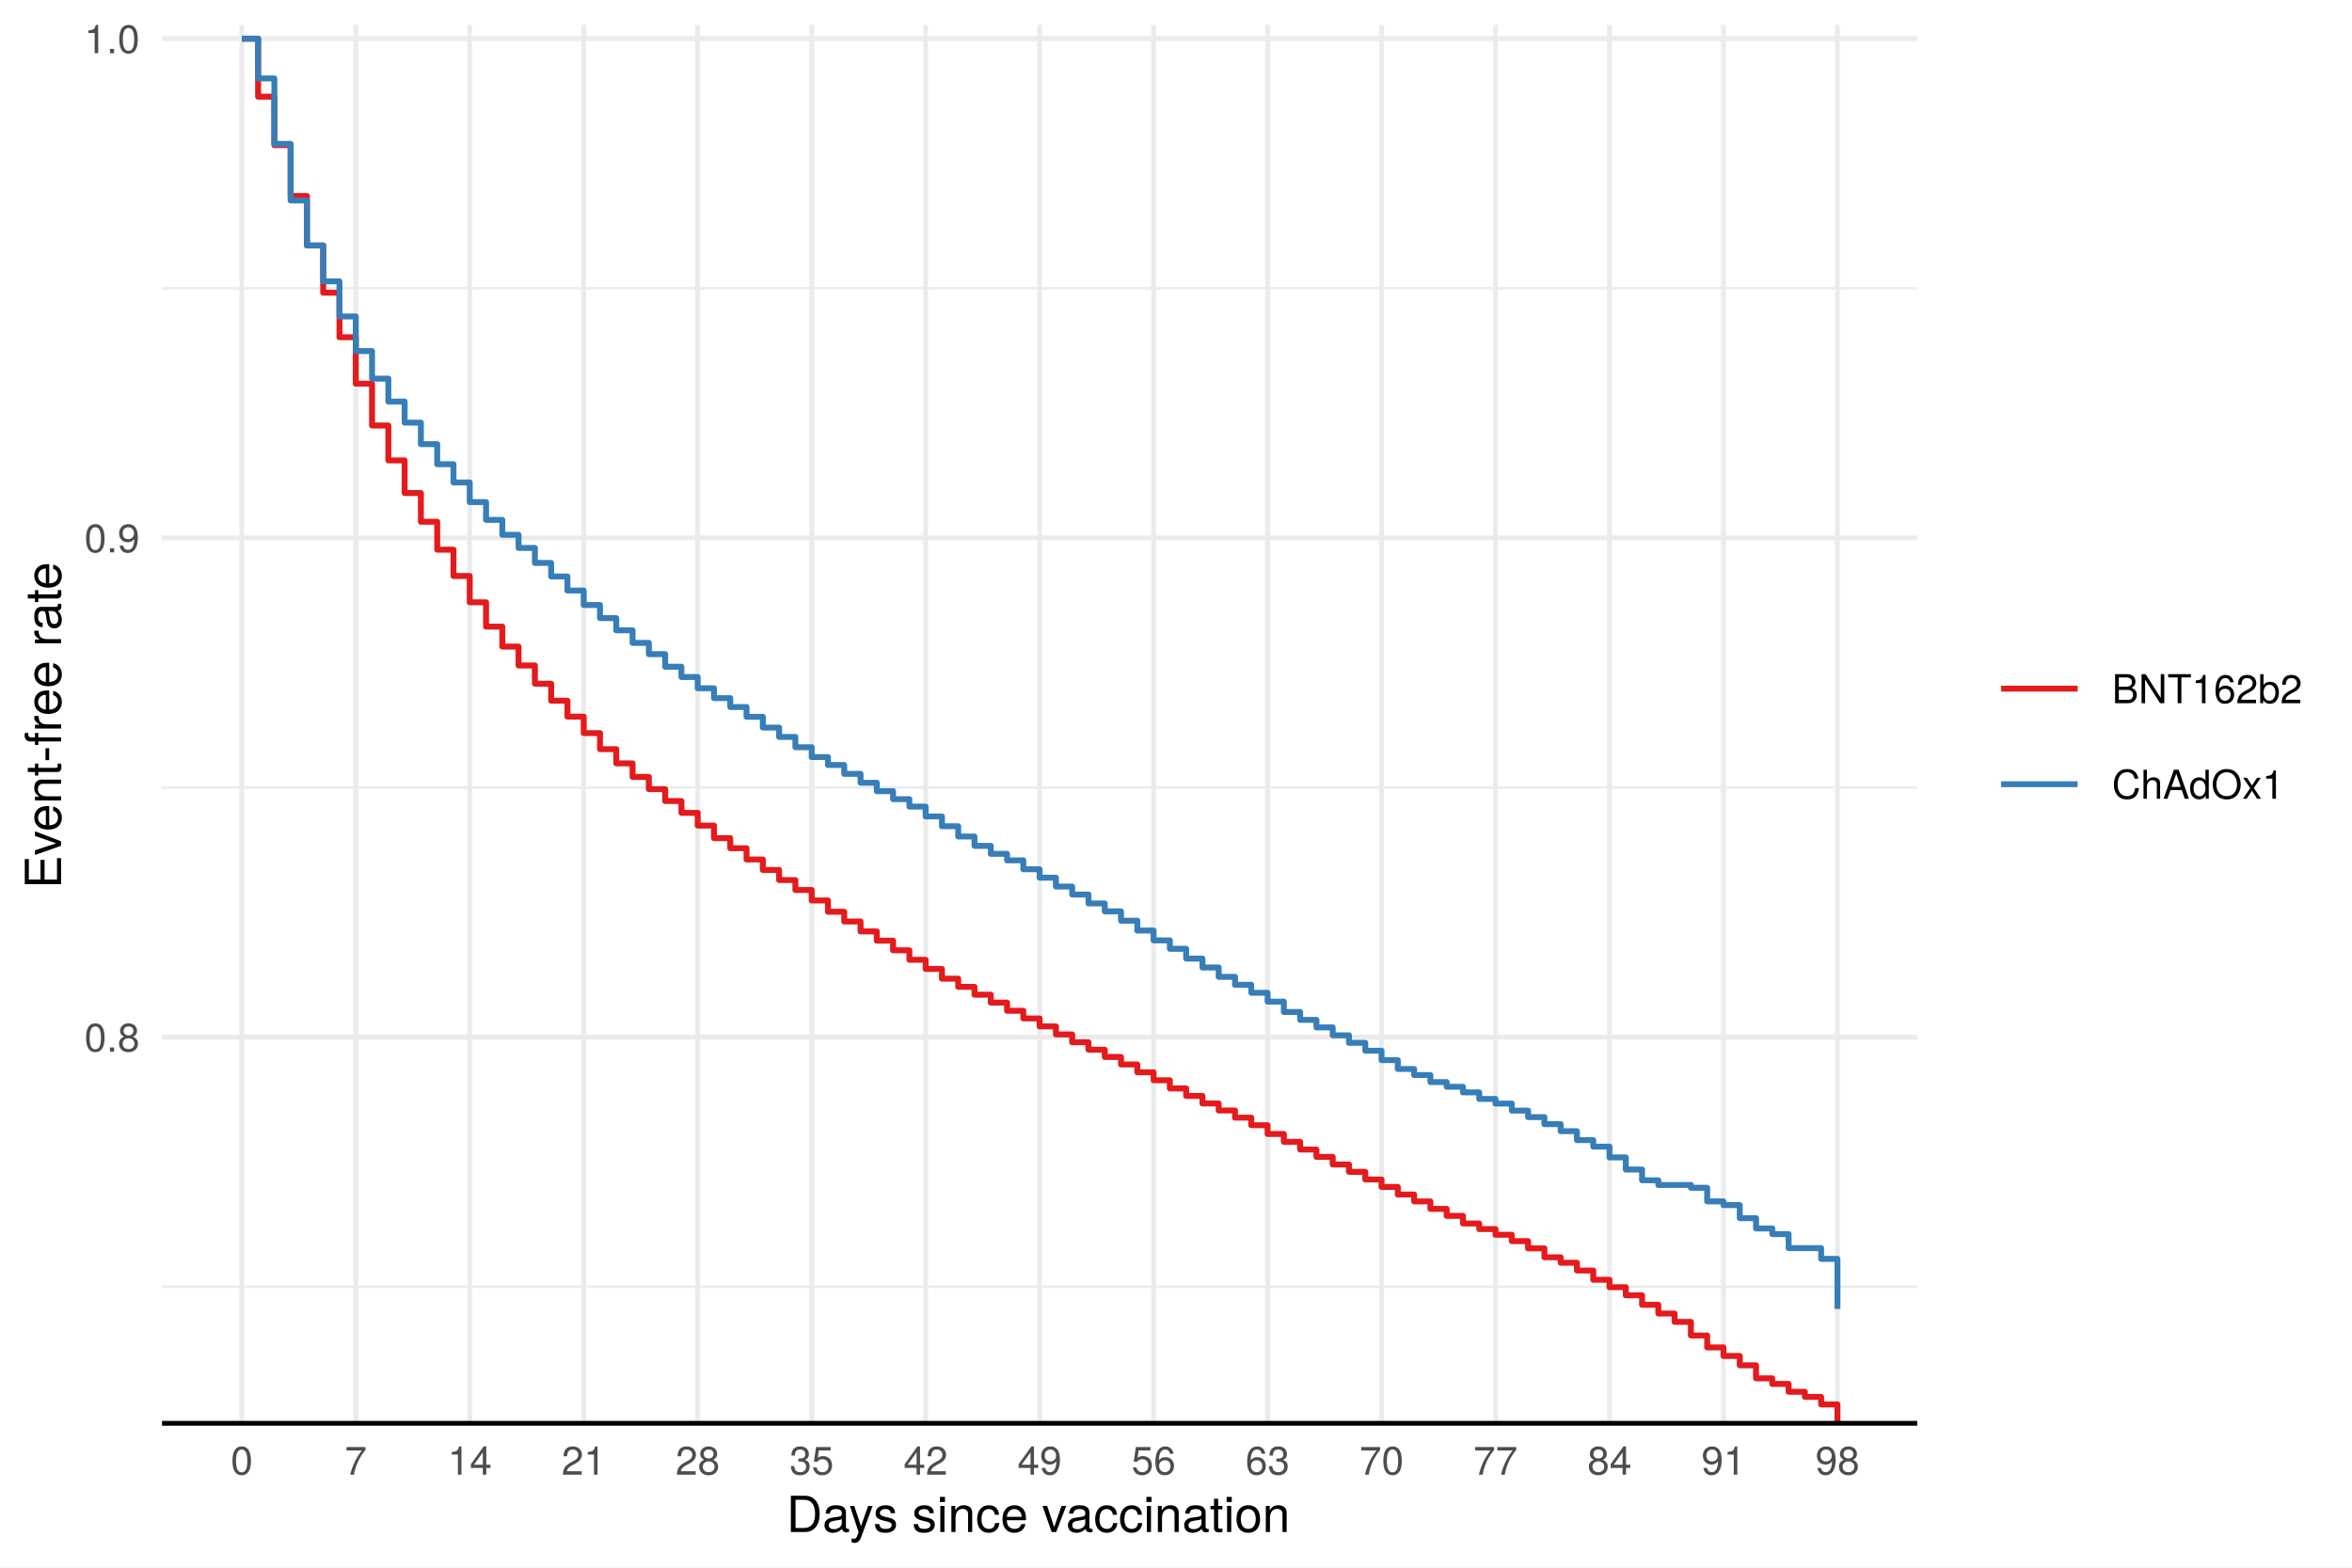
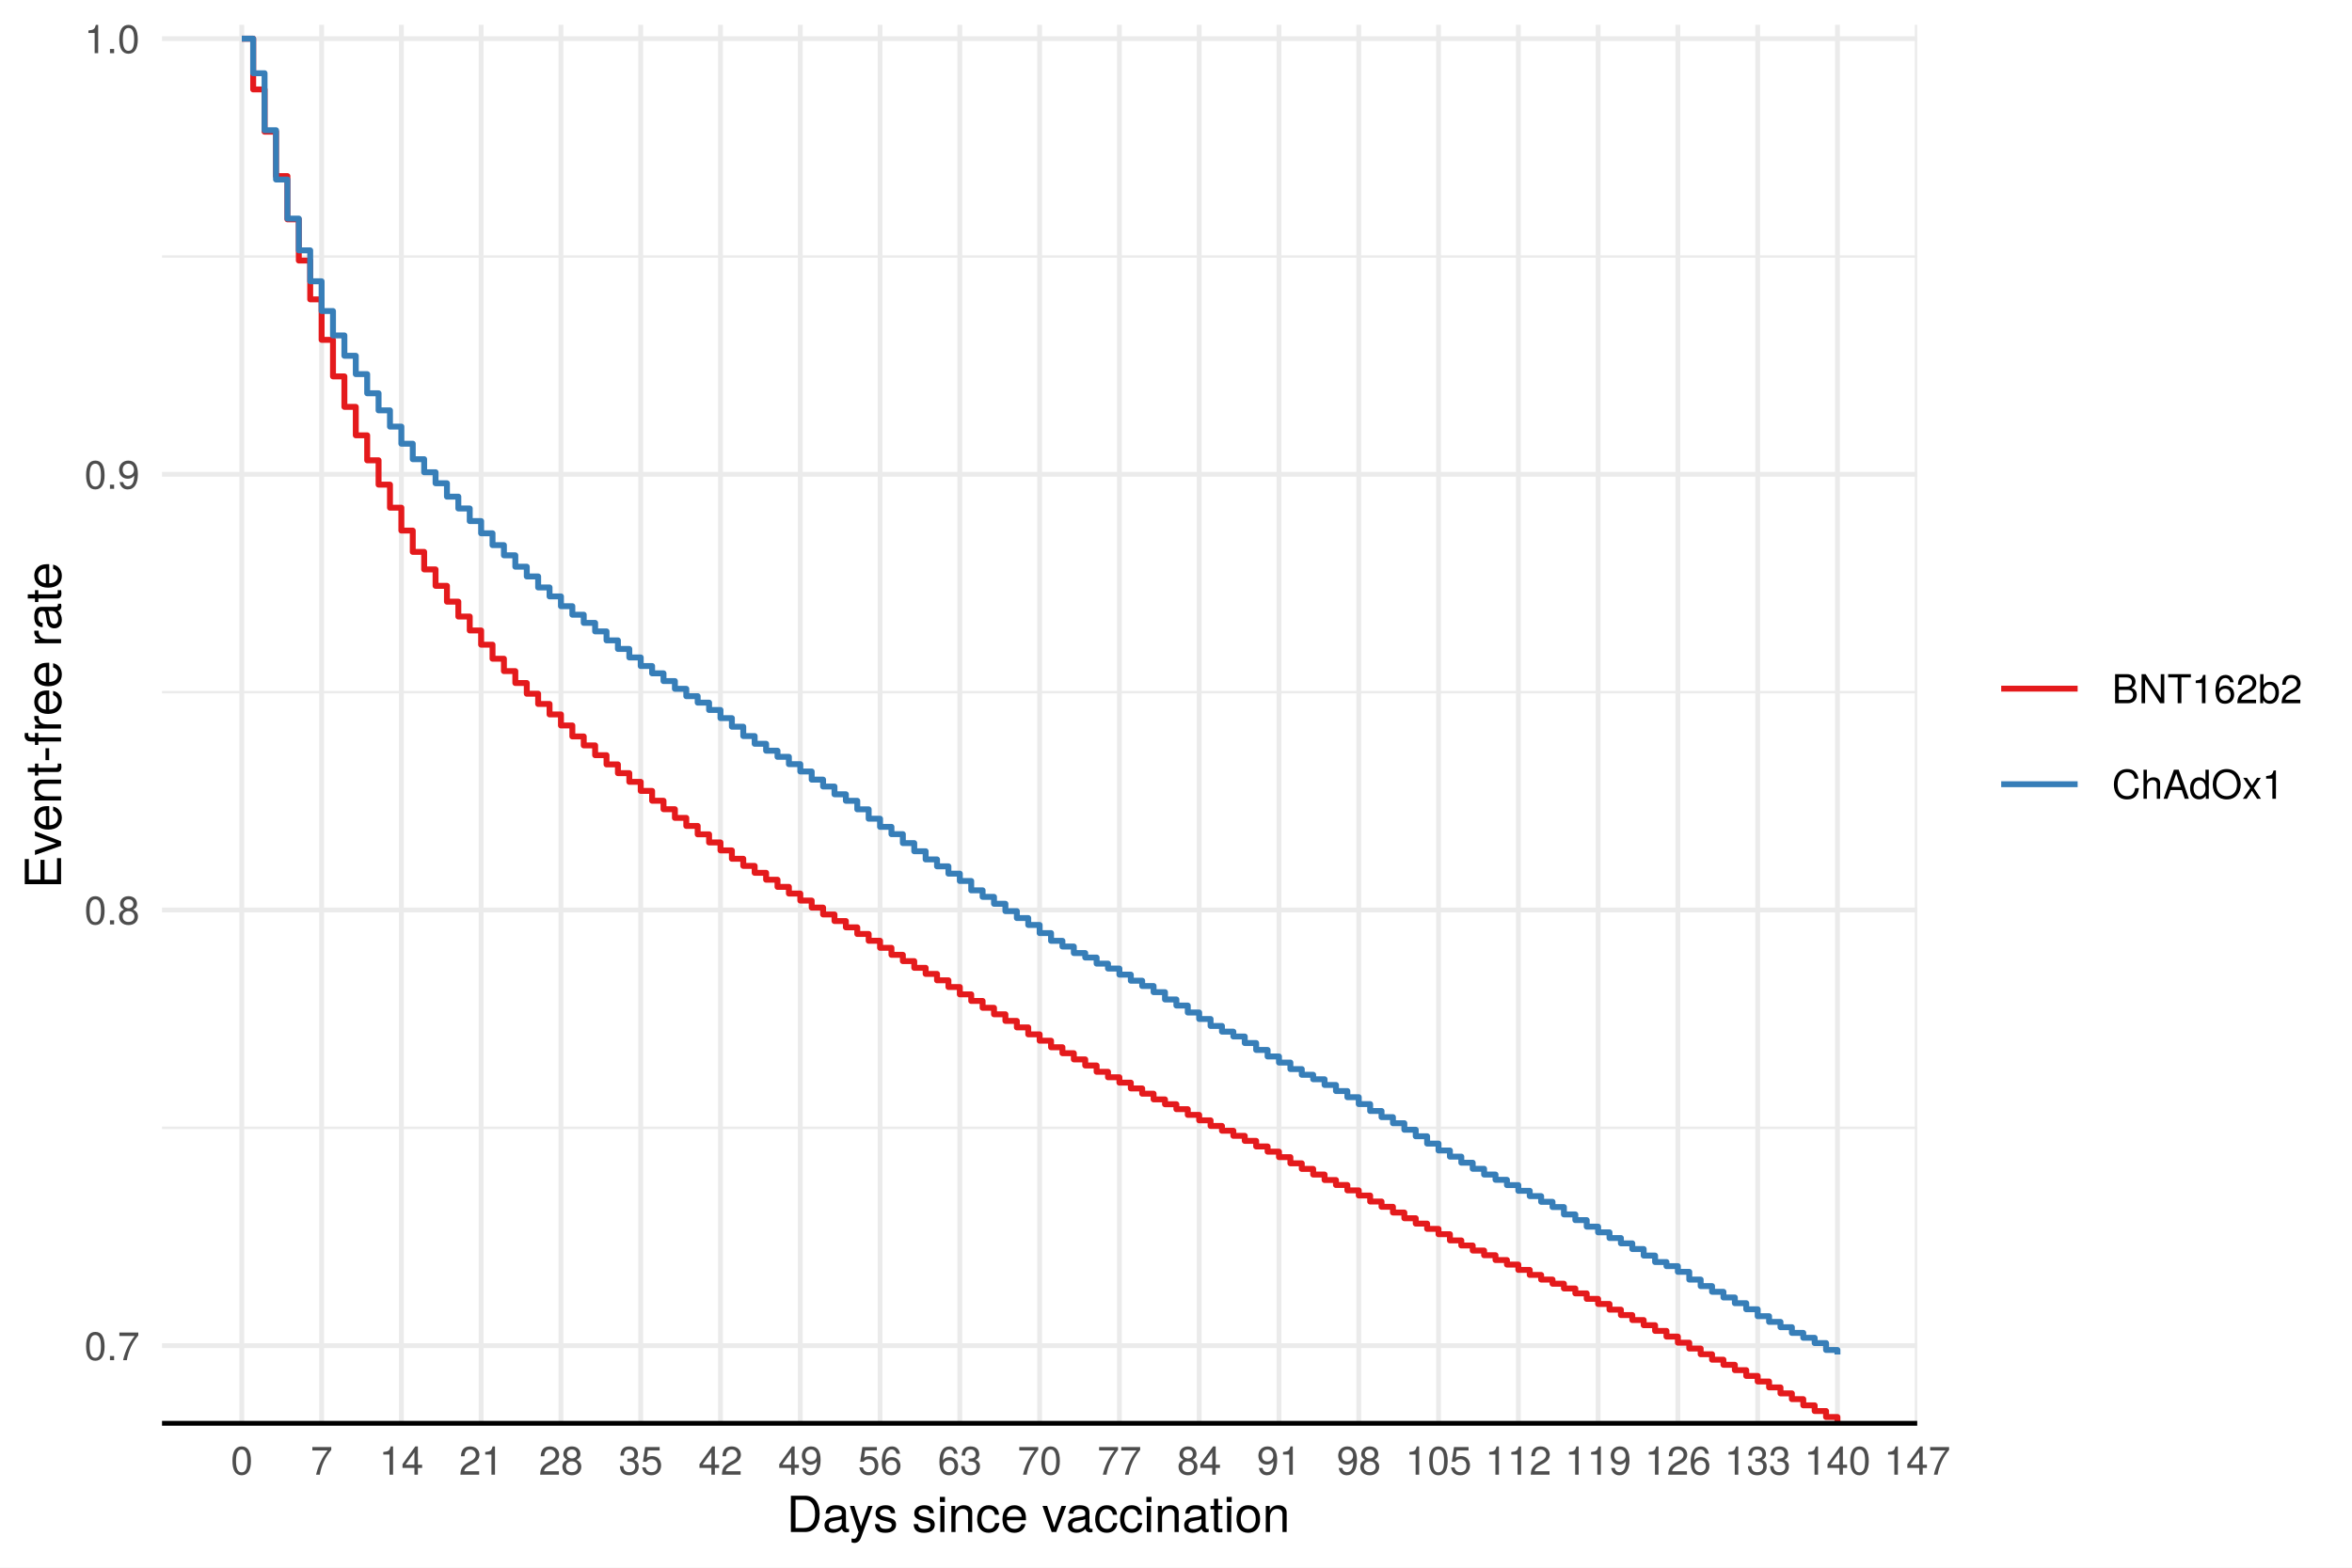
<svg xmlns="http://www.w3.org/2000/svg" viewBox="0 0 425.20 283.46">
  <defs>
    <style type="text/css">
    line, polyline, polygon, path, rect, circle {
      fill: none;
      stroke: #000000;
      stroke-linecap: round;
      stroke-linejoin: round;
      stroke-miterlimit: 10.00;
    }
  </style>
  </defs>
  <rect width="100%" height="100%" style="stroke: none; fill: #FFFFFF;" />
  <defs>
    <clipPath id="cpMjkuMjl8MzQ2LjYwfDI1Ny4zNnw0LjQ4">
      <rect x="29.29" y="4.48" width="317.31" height="252.88" />
    </clipPath>
  </defs>
-   <polyline points="29.29,232.66 346.60,232.66 " style="stroke-width: 0.44; stroke: #EBEBEB; stroke-linecap: butt;" clip-path="url(#cpMjkuMjl8MzQ2LjYwfDI1Ny4zNnw0LjQ4)" />
-   <polyline points="29.29,142.39 346.60,142.39 " style="stroke-width: 0.44; stroke: #EBEBEB; stroke-linecap: butt;" clip-path="url(#cpMjkuMjl8MzQ2LjYwfDI1Ny4zNnw0LjQ4)" />
-   <polyline points="29.29,52.12 346.60,52.12 " style="stroke-width: 0.44; stroke: #EBEBEB; stroke-linecap: butt;" clip-path="url(#cpMjkuMjl8MzQ2LjYwfDI1Ny4zNnw0LjQ4)" />
-   <polyline points="29.29,187.53 346.60,187.53 " style="stroke-width: 0.87; stroke: #EBEBEB; stroke-linecap: butt;" clip-path="url(#cpMjkuMjl8MzQ2LjYwfDI1Ny4zNnw0LjQ4)" />
-   <polyline points="29.29,97.26 346.60,97.26 " style="stroke-width: 0.87; stroke: #EBEBEB; stroke-linecap: butt;" clip-path="url(#cpMjkuMjl8MzQ2LjYwfDI1Ny4zNnw0LjQ4)" />
+   <polyline points="29.29,203.93 346.60,203.93 " style="stroke-width: 0.44; stroke: #EBEBEB; stroke-linecap: butt;" clip-path="url(#cpMjkuMjl8MzQ2LjYwfDI1Ny4zNnw0LjQ4)" />
+   <polyline points="29.29,125.15 346.60,125.15 " style="stroke-width: 0.44; stroke: #EBEBEB; stroke-linecap: butt;" clip-path="url(#cpMjkuMjl8MzQ2LjYwfDI1Ny4zNnw0LjQ4)" />
+   <polyline points="29.29,46.38 346.60,46.38 " style="stroke-width: 0.44; stroke: #EBEBEB; stroke-linecap: butt;" clip-path="url(#cpMjkuMjl8MzQ2LjYwfDI1Ny4zNnw0LjQ4)" />
+   <polyline points="29.29,243.32 346.60,243.32 " style="stroke-width: 0.87; stroke: #EBEBEB; stroke-linecap: butt;" clip-path="url(#cpMjkuMjl8MzQ2LjYwfDI1Ny4zNnw0LjQ4)" />
+   <polyline points="29.29,164.54 346.60,164.54 " style="stroke-width: 0.87; stroke: #EBEBEB; stroke-linecap: butt;" clip-path="url(#cpMjkuMjl8MzQ2LjYwfDI1Ny4zNnw0LjQ4)" />
+   <polyline points="29.29,85.76 346.60,85.76 " style="stroke-width: 0.87; stroke: #EBEBEB; stroke-linecap: butt;" clip-path="url(#cpMjkuMjl8MzQ2LjYwfDI1Ny4zNnw0LjQ4)" />
  <polyline points="29.29,6.99 346.60,6.99 " style="stroke-width: 0.87; stroke: #EBEBEB; stroke-linecap: butt;" clip-path="url(#cpMjkuMjl8MzQ2LjYwfDI1Ny4zNnw0LjQ4)" />
  <polyline points="43.71,257.36 43.71,4.48 " style="stroke-width: 0.87; stroke: #EBEBEB; stroke-linecap: butt;" clip-path="url(#cpMjkuMjl8MzQ2LjYwfDI1Ny4zNnw0LjQ4)" />
-   <polyline points="64.32,257.36 64.32,4.48 " style="stroke-width: 0.87; stroke: #EBEBEB; stroke-linecap: butt;" clip-path="url(#cpMjkuMjl8MzQ2LjYwfDI1Ny4zNnw0LjQ4)" />
-   <polyline points="84.92,257.36 84.92,4.48 " style="stroke-width: 0.87; stroke: #EBEBEB; stroke-linecap: butt;" clip-path="url(#cpMjkuMjl8MzQ2LjYwfDI1Ny4zNnw0LjQ4)" />
-   <polyline points="105.53,257.36 105.53,4.48 " style="stroke-width: 0.87; stroke: #EBEBEB; stroke-linecap: butt;" clip-path="url(#cpMjkuMjl8MzQ2LjYwfDI1Ny4zNnw0LjQ4)" />
-   <polyline points="126.13,257.36 126.13,4.48 " style="stroke-width: 0.87; stroke: #EBEBEB; stroke-linecap: butt;" clip-path="url(#cpMjkuMjl8MzQ2LjYwfDI1Ny4zNnw0LjQ4)" />
-   <polyline points="146.74,257.36 146.74,4.48 " style="stroke-width: 0.87; stroke: #EBEBEB; stroke-linecap: butt;" clip-path="url(#cpMjkuMjl8MzQ2LjYwfDI1Ny4zNnw0LjQ4)" />
-   <polyline points="167.34,257.36 167.34,4.48 " style="stroke-width: 0.87; stroke: #EBEBEB; stroke-linecap: butt;" clip-path="url(#cpMjkuMjl8MzQ2LjYwfDI1Ny4zNnw0LjQ4)" />
+   <polyline points="58.14,257.36 58.14,4.48 " style="stroke-width: 0.87; stroke: #EBEBEB; stroke-linecap: butt;" clip-path="url(#cpMjkuMjl8MzQ2LjYwfDI1Ny4zNnw0LjQ4)" />
+   <polyline points="72.56,257.36 72.56,4.48 " style="stroke-width: 0.87; stroke: #EBEBEB; stroke-linecap: butt;" clip-path="url(#cpMjkuMjl8MzQ2LjYwfDI1Ny4zNnw0LjQ4)" />
+   <polyline points="86.98,257.36 86.98,4.48 " style="stroke-width: 0.87; stroke: #EBEBEB; stroke-linecap: butt;" clip-path="url(#cpMjkuMjl8MzQ2LjYwfDI1Ny4zNnw0LjQ4)" />
+   <polyline points="101.41,257.36 101.41,4.48 " style="stroke-width: 0.87; stroke: #EBEBEB; stroke-linecap: butt;" clip-path="url(#cpMjkuMjl8MzQ2LjYwfDI1Ny4zNnw0LjQ4)" />
+   <polyline points="115.83,257.36 115.83,4.48 " style="stroke-width: 0.87; stroke: #EBEBEB; stroke-linecap: butt;" clip-path="url(#cpMjkuMjl8MzQ2LjYwfDI1Ny4zNnw0LjQ4)" />
+   <polyline points="130.25,257.36 130.25,4.48 " style="stroke-width: 0.87; stroke: #EBEBEB; stroke-linecap: butt;" clip-path="url(#cpMjkuMjl8MzQ2LjYwfDI1Ny4zNnw0LjQ4)" />
+   <polyline points="144.68,257.36 144.68,4.48 " style="stroke-width: 0.87; stroke: #EBEBEB; stroke-linecap: butt;" clip-path="url(#cpMjkuMjl8MzQ2LjYwfDI1Ny4zNnw0LjQ4)" />
+   <polyline points="159.10,257.36 159.10,4.48 " style="stroke-width: 0.87; stroke: #EBEBEB; stroke-linecap: butt;" clip-path="url(#cpMjkuMjl8MzQ2LjYwfDI1Ny4zNnw0LjQ4)" />
+   <polyline points="173.52,257.36 173.52,4.48 " style="stroke-width: 0.87; stroke: #EBEBEB; stroke-linecap: butt;" clip-path="url(#cpMjkuMjl8MzQ2LjYwfDI1Ny4zNnw0LjQ4)" />
  <polyline points="187.95,257.36 187.95,4.48 " style="stroke-width: 0.87; stroke: #EBEBEB; stroke-linecap: butt;" clip-path="url(#cpMjkuMjl8MzQ2LjYwfDI1Ny4zNnw0LjQ4)" />
-   <polyline points="208.55,257.36 208.55,4.48 " style="stroke-width: 0.87; stroke: #EBEBEB; stroke-linecap: butt;" clip-path="url(#cpMjkuMjl8MzQ2LjYwfDI1Ny4zNnw0LjQ4)" />
-   <polyline points="229.16,257.36 229.16,4.48 " style="stroke-width: 0.87; stroke: #EBEBEB; stroke-linecap: butt;" clip-path="url(#cpMjkuMjl8MzQ2LjYwfDI1Ny4zNnw0LjQ4)" />
-   <polyline points="249.76,257.36 249.76,4.48 " style="stroke-width: 0.87; stroke: #EBEBEB; stroke-linecap: butt;" clip-path="url(#cpMjkuMjl8MzQ2LjYwfDI1Ny4zNnw0LjQ4)" />
-   <polyline points="270.36,257.36 270.36,4.48 " style="stroke-width: 0.87; stroke: #EBEBEB; stroke-linecap: butt;" clip-path="url(#cpMjkuMjl8MzQ2LjYwfDI1Ny4zNnw0LjQ4)" />
-   <polyline points="290.97,257.36 290.97,4.48 " style="stroke-width: 0.87; stroke: #EBEBEB; stroke-linecap: butt;" clip-path="url(#cpMjkuMjl8MzQ2LjYwfDI1Ny4zNnw0LjQ4)" />
-   <polyline points="311.57,257.36 311.57,4.48 " style="stroke-width: 0.87; stroke: #EBEBEB; stroke-linecap: butt;" clip-path="url(#cpMjkuMjl8MzQ2LjYwfDI1Ny4zNnw0LjQ4)" />
+   <polyline points="202.37,257.36 202.37,4.48 " style="stroke-width: 0.87; stroke: #EBEBEB; stroke-linecap: butt;" clip-path="url(#cpMjkuMjl8MzQ2LjYwfDI1Ny4zNnw0LjQ4)" />
+   <polyline points="216.79,257.36 216.79,4.48 " style="stroke-width: 0.87; stroke: #EBEBEB; stroke-linecap: butt;" clip-path="url(#cpMjkuMjl8MzQ2LjYwfDI1Ny4zNnw0LjQ4)" />
+   <polyline points="231.22,257.36 231.22,4.48 " style="stroke-width: 0.87; stroke: #EBEBEB; stroke-linecap: butt;" clip-path="url(#cpMjkuMjl8MzQ2LjYwfDI1Ny4zNnw0LjQ4)" />
+   <polyline points="245.64,257.36 245.64,4.48 " style="stroke-width: 0.87; stroke: #EBEBEB; stroke-linecap: butt;" clip-path="url(#cpMjkuMjl8MzQ2LjYwfDI1Ny4zNnw0LjQ4)" />
+   <polyline points="260.06,257.36 260.06,4.48 " style="stroke-width: 0.87; stroke: #EBEBEB; stroke-linecap: butt;" clip-path="url(#cpMjkuMjl8MzQ2LjYwfDI1Ny4zNnw0LjQ4)" />
+   <polyline points="274.49,257.36 274.49,4.48 " style="stroke-width: 0.87; stroke: #EBEBEB; stroke-linecap: butt;" clip-path="url(#cpMjkuMjl8MzQ2LjYwfDI1Ny4zNnw0LjQ4)" />
+   <polyline points="288.91,257.36 288.91,4.48 " style="stroke-width: 0.87; stroke: #EBEBEB; stroke-linecap: butt;" clip-path="url(#cpMjkuMjl8MzQ2LjYwfDI1Ny4zNnw0LjQ4)" />
+   <polyline points="303.33,257.36 303.33,4.48 " style="stroke-width: 0.87; stroke: #EBEBEB; stroke-linecap: butt;" clip-path="url(#cpMjkuMjl8MzQ2LjYwfDI1Ny4zNnw0LjQ4)" />
+   <polyline points="317.76,257.36 317.76,4.48 " style="stroke-width: 0.87; stroke: #EBEBEB; stroke-linecap: butt;" clip-path="url(#cpMjkuMjl8MzQ2LjYwfDI1Ny4zNnw0LjQ4)" />
  <polyline points="332.18,257.36 332.18,4.48 " style="stroke-width: 0.87; stroke: #EBEBEB; stroke-linecap: butt;" clip-path="url(#cpMjkuMjl8MzQ2LjYwfDI1Ny4zNnw0LjQ4)" />
-   <polyline points="43.71,6.99 46.66,6.99 46.66,17.48 49.60,17.48 49.60,26.24 52.54,26.24 52.54,35.44 55.49,35.44 55.49,44.39 58.43,44.39 58.43,52.93 61.37,52.93 61.37,60.98 64.32,60.98 64.32,69.37 67.26,69.37 67.26,76.94 70.21,76.94 70.21,83.25 73.15,83.25 73.15,89.15 76.09,89.15 76.09,94.34 79.04,94.34 79.04,99.39 81.98,99.39 81.98,104.15 84.92,104.15 84.92,108.91 87.87,108.91 87.87,113.31 90.81,113.31 90.81,116.92 93.75,116.92 93.75,120.33 96.70,120.33 96.70,123.63 99.64,123.63 99.64,126.70 102.58,126.70 102.58,129.58 105.53,129.58 105.53,132.56 108.47,132.56 108.47,135.46 111.41,135.46 111.41,138.03 114.36,138.03 114.36,140.48 117.30,140.48 117.30,142.69 120.25,142.69 120.25,144.84 123.19,144.84 123.19,146.98 126.13,146.98 126.13,149.28 129.08,149.28 129.08,151.55 132.02,151.55 132.02,153.38 134.96,153.38 134.96,155.41 137.91,155.41 137.91,157.30 140.85,157.30 140.85,159.13 143.79,159.13 143.79,160.93 146.74,160.93 146.74,162.82 149.68,162.82 149.68,164.86 152.62,164.86 152.62,166.62 155.57,166.62 155.57,168.42 158.51,168.42 158.51,170.09 161.45,170.09 161.45,171.83 164.40,171.83 164.40,173.55 167.34,173.55 167.34,175.20 170.29,175.20 170.29,176.96 173.23,176.96 173.23,178.44 176.17,178.44 176.17,179.86 179.12,179.86 179.12,181.29 182.06,181.29 182.06,182.77 185.00,182.77 185.00,184.15 187.95,184.15 187.95,185.59 190.89,185.59 190.89,187.04 193.83,187.04 193.83,188.46 196.78,188.46 196.78,189.81 199.72,189.81 199.72,191.12 202.66,191.12 202.66,192.47 205.61,192.47 205.61,193.89 208.55,193.89 208.55,195.33 211.49,195.33 211.49,196.81 214.44,196.81 214.44,198.16 217.38,198.16 217.38,199.53 220.32,199.53 220.32,200.80 223.27,200.80 223.27,202.09 226.21,202.09 226.21,203.46 229.16,203.46 229.16,205.05 232.10,205.05 232.10,206.46 235.04,206.46 235.04,207.86 237.99,207.86 237.99,209.19 240.93,209.19 240.93,210.56 243.87,210.56 243.87,211.89 246.82,211.89 246.82,213.27 249.76,213.27 249.76,214.62 252.70,214.62 252.70,215.99 255.65,215.99 255.65,217.24 258.59,217.24 258.59,218.59 261.53,218.59 261.53,219.85 264.48,219.85 264.48,221.23 267.42,221.23 267.42,222.24 270.36,222.24 270.36,223.27 273.31,223.27 273.31,224.42 276.25,224.42 276.25,225.73 279.20,225.73 279.20,227.34 282.14,227.34 282.14,228.33 285.08,228.33 285.08,229.73 288.03,229.73 288.03,231.40 290.97,231.40 290.97,232.75 293.91,232.75 293.91,234.21 296.86,234.21 296.86,235.93 299.80,235.93 299.80,237.51 302.74,237.51 302.74,239.02 305.69,239.02 305.69,241.48 308.63,241.48 308.63,243.63 311.57,243.63 311.57,245.18 314.52,245.18 314.52,246.87 317.46,246.87 317.46,249.23 320.40,249.23 320.40,250.24 323.35,250.24 323.35,251.66 326.29,251.66 326.29,252.58 329.23,252.58 329.23,253.95 332.18,253.95 332.18,257.36 " style="stroke-width: 1.07; stroke: #E41A1C; stroke-linecap: butt;" clip-path="url(#cpMjkuMjl8MzQ2LjYwfDI1Ny4zNnw0LjQ4)" />
-   <polyline points="43.71,6.99 46.66,6.99 46.66,14.18 49.60,14.18 49.60,26.01 52.54,26.01 52.54,36.25 55.49,36.25 55.49,44.37 58.43,44.37 58.43,50.88 61.37,50.88 61.37,57.22 64.32,57.22 64.32,63.48 67.26,63.48 67.26,68.47 70.21,68.47 70.21,72.61 73.15,72.61 73.15,76.42 76.09,76.42 76.09,80.31 79.04,80.31 79.04,83.94 81.98,83.94 81.98,87.24 84.92,87.24 84.92,90.79 87.87,90.79 87.87,94.01 90.81,94.01 90.81,96.71 93.75,96.71 93.75,99.08 96.70,99.08 96.70,101.79 99.64,101.79 99.64,104.24 102.58,104.24 102.58,106.78 105.53,106.78 105.53,109.40 108.47,109.40 108.47,111.77 111.41,111.77 111.41,113.97 114.36,113.97 114.36,116.25 117.30,116.25 117.30,118.28 120.25,118.28 120.25,120.56 123.19,120.56 123.19,122.42 126.13,122.42 126.13,124.45 129.08,124.45 129.08,126.23 132.02,126.23 132.02,127.84 134.96,127.84 134.96,129.61 137.91,129.61 137.91,131.56 140.85,131.56 140.85,133.25 143.79,133.25 143.79,135.11 146.74,135.11 146.74,136.89 149.68,136.89 149.68,138.32 152.62,138.32 152.62,139.93 155.57,139.93 155.57,141.54 158.51,141.54 158.51,143.06 161.45,143.06 161.45,144.50 164.40,144.50 164.40,145.85 167.34,145.85 167.34,147.63 170.29,147.63 170.29,149.40 173.23,149.40 173.23,151.26 176.17,151.26 176.17,152.95 179.12,152.95 179.12,154.39 182.06,154.39 182.06,155.57 185.00,155.57 185.00,157.18 187.95,157.18 187.95,158.70 190.89,158.70 190.89,160.31 193.83,160.31 193.83,161.75 196.78,161.75 196.78,163.36 199.72,163.36 199.72,164.79 202.66,164.79 202.66,166.48 205.61,166.48 205.61,168.26 208.55,168.26 208.55,170.04 211.49,170.04 211.49,171.56 214.44,171.56 214.44,173.33 217.38,173.33 217.38,174.94 220.32,174.94 220.32,176.63 223.27,176.63 223.27,178.07 226.21,178.07 226.21,179.51 229.16,179.51 229.16,181.11 232.10,181.11 232.10,182.98 235.04,182.98 235.04,184.41 237.99,184.41 237.99,185.77 240.93,185.77 240.93,187.20 243.87,187.20 243.87,188.56 246.82,188.56 246.82,189.99 249.76,189.99 249.76,191.69 252.70,191.69 252.70,193.29 255.65,193.29 255.65,194.39 258.59,194.39 258.59,195.66 261.53,195.66 261.53,196.51 264.48,196.51 264.48,197.52 267.42,197.52 267.42,198.71 270.36,198.71 270.36,199.55 273.31,199.55 273.31,200.82 276.25,200.82 276.25,202.00 279.20,202.00 279.20,203.27 282.14,203.27 282.14,204.54 285.08,204.54 285.08,206.15 288.03,206.15 288.03,207.33 290.97,207.33 290.97,209.28 293.91,209.28 293.91,211.47 296.86,211.47 296.86,213.42 299.80,213.42 299.80,214.27 302.74,214.27 302.74,214.27 305.69,214.27 305.69,214.77 308.63,214.77 308.63,217.23 311.57,217.23 311.57,217.90 314.52,217.90 314.52,220.27 317.46,220.27 317.46,222.13 320.40,222.13 320.40,223.15 323.35,223.15 323.35,225.68 326.29,225.68 326.29,225.68 329.23,225.68 329.23,227.63 332.18,227.63 332.18,236.68 " style="stroke-width: 1.07; stroke: #377EB8; stroke-linecap: butt;" clip-path="url(#cpMjkuMjl8MzQ2LjYwfDI1Ny4zNnw0LjQ4)" />
+   <polyline points="346.60,257.36 346.60,4.48 " style="stroke-width: 0.87; stroke: #EBEBEB; stroke-linecap: butt;" clip-path="url(#cpMjkuMjl8MzQ2LjYwfDI1Ny4zNnw0LjQ4)" />
+   <polyline points="43.71,6.99 45.77,6.99 45.77,16.17 47.83,16.17 47.83,23.81 49.90,23.81 49.90,31.84 51.96,31.84 51.96,39.66 54.02,39.66 54.02,47.11 56.08,47.11 56.08,54.13 58.14,54.13 58.14,61.45 60.20,61.45 60.20,68.06 62.26,68.06 62.26,73.57 64.32,73.57 64.32,78.71 66.38,78.71 66.38,83.23 68.44,83.23 68.44,87.63 70.50,87.63 70.50,91.80 72.56,91.80 72.56,95.94 74.62,95.94 74.62,99.79 76.68,99.79 76.68,102.96 78.74,102.96 78.74,105.93 80.80,105.93 80.80,108.79 82.86,108.79 82.86,111.48 84.92,111.48 84.92,114.00 86.98,114.00 86.98,116.57 89.04,116.57 89.04,119.11 91.10,119.11 91.10,121.35 93.16,121.35 93.16,123.50 95.23,123.50 95.23,125.44 97.29,125.44 97.29,127.29 99.35,127.29 99.35,129.18 101.41,129.18 101.41,131.18 103.47,131.18 103.47,133.16 105.53,133.16 105.53,134.78 107.59,134.78 107.59,136.55 109.65,136.55 109.65,138.22 111.71,138.22 111.71,139.80 113.77,139.80 113.77,141.37 115.83,141.37 115.83,143.01 117.89,143.01 117.89,144.79 119.95,144.79 119.95,146.32 122.01,146.32 122.01,147.89 124.07,147.89 124.07,149.34 126.13,149.34 126.13,150.86 128.19,150.86 128.19,152.33 130.25,152.33 130.25,153.77 132.31,153.77 132.31,155.28 134.37,155.28 134.37,156.57 136.43,156.57 136.43,157.82 138.50,157.82 138.50,159.07 140.56,159.07 140.56,160.36 142.62,160.36 142.62,161.57 144.68,161.57 144.68,162.84 146.74,162.84 146.74,164.11 148.80,164.11 148.80,165.35 150.86,165.35 150.86,166.54 152.92,166.54 152.92,167.68 154.98,167.68 154.98,168.88 157.04,168.88 157.04,170.11 159.10,170.11 159.10,171.38 161.16,171.38 161.16,172.65 163.22,172.65 163.22,173.79 165.28,173.79 165.28,175.00 167.34,175.00 167.34,176.10 169.40,176.10 169.40,177.26 171.46,177.26 171.46,178.47 173.52,178.47 173.52,179.80 175.58,179.80 175.58,180.99 177.64,180.99 177.64,182.23 179.70,182.23 179.70,183.40 181.76,183.40 181.76,184.60 183.83,184.60 183.83,185.77 185.89,185.77 185.89,187.03 187.95,187.03 187.95,188.18 190.01,188.18 190.01,189.36 192.07,189.36 192.07,190.44 194.13,190.44 194.13,191.56 196.19,191.56 196.19,192.66 198.25,192.66 198.25,193.80 200.31,193.80 200.31,194.79 202.37,194.79 202.37,195.76 204.43,195.76 204.43,196.81 206.49,196.81 206.49,197.76 208.55,197.76 208.55,198.79 210.61,198.79 210.61,199.67 212.67,199.67 212.67,200.56 214.73,200.56 214.73,201.59 216.79,201.59 216.79,202.58 218.85,202.58 218.85,203.59 220.91,203.59 220.91,204.46 222.97,204.46 222.97,205.38 225.03,205.38 225.03,206.29 227.09,206.29 227.09,207.30 229.16,207.30 229.16,208.24 231.22,208.24 231.22,209.23 233.28,209.23 233.28,210.35 235.34,210.35 235.34,211.36 237.40,211.36 237.40,212.38 239.46,212.38 239.46,213.37 241.52,213.37 241.52,214.27 243.58,214.27 243.58,215.24 245.64,215.24 245.64,216.17 247.70,216.17 247.70,217.26 249.76,217.26 249.76,218.21 251.82,218.21 251.82,219.25 253.88,219.25 253.88,220.28 255.94,220.28 255.94,221.25 258.00,221.25 258.00,222.20 260.06,222.20 260.06,223.17 262.12,223.17 262.12,224.29 264.18,224.29 264.18,225.21 266.24,225.21 266.24,226.12 268.30,226.12 268.30,226.97 270.36,226.97 270.36,227.84 272.43,227.84 272.43,228.66 274.49,228.66 274.49,229.62 276.55,229.62 276.55,230.53 278.61,230.53 278.61,231.37 280.67,231.37 280.67,232.12 282.73,232.12 282.73,232.98 284.79,232.98 284.79,233.87 286.85,233.87 286.85,234.86 288.91,234.86 288.91,235.78 290.97,235.78 290.97,236.81 293.03,236.81 293.03,237.79 295.09,237.79 295.09,238.69 297.15,238.69 297.15,239.62 299.21,239.62 299.21,240.65 301.27,240.65 301.27,241.68 303.33,241.68 303.33,242.78 305.39,242.78 305.39,243.84 307.45,243.84 307.45,244.87 309.51,244.87 309.51,245.86 311.57,245.86 311.57,246.78 313.63,246.78 313.63,247.75 315.69,247.75 315.69,248.79 317.76,248.79 317.76,249.80 319.82,249.80 319.82,250.87 321.88,250.87 321.88,251.95 323.94,251.95 323.94,252.99 326.00,252.99 326.00,254.11 328.06,254.11 328.06,255.14 330.12,255.14 330.12,256.22 332.18,256.22 332.18,257.36 " style="stroke-width: 1.07; stroke: #E41A1C; stroke-linecap: butt;" clip-path="url(#cpMjkuMjl8MzQ2LjYwfDI1Ny4zNnw0LjQ4)" />
+   <polyline points="43.71,6.99 45.77,6.99 45.77,13.24 47.83,13.24 47.83,23.55 49.90,23.55 49.90,32.46 51.96,32.46 51.96,39.53 54.02,39.53 54.02,45.27 56.08,45.27 56.08,50.86 58.14,50.86 58.14,56.24 60.20,56.24 60.20,60.65 62.26,60.65 62.26,64.33 64.32,64.33 64.32,67.65 66.38,67.65 66.38,71.11 68.44,71.11 68.44,74.20 70.50,74.20 70.50,77.14 72.56,77.14 72.56,80.23 74.62,80.23 74.62,83.03 76.68,83.03 76.68,85.39 78.74,85.39 78.74,87.38 80.80,87.38 80.80,89.80 82.86,89.80 82.86,91.94 84.92,91.94 84.92,94.22 86.98,94.22 86.98,96.43 89.04,96.43 89.04,98.57 91.10,98.57 91.10,100.41 93.16,100.41 93.16,102.47 95.23,102.47 95.23,104.23 97.29,104.23 97.29,106.22 99.35,106.22 99.35,107.84 101.41,107.84 101.41,109.61 103.47,109.61 103.47,111.15 105.53,111.15 105.53,112.63 107.59,112.63 107.59,114.17 109.65,114.17 109.65,115.79 111.71,115.79 111.71,117.34 113.77,117.34 113.77,118.88 115.83,118.88 115.83,120.43 117.89,120.43 117.89,121.75 119.95,121.75 119.95,123.15 122.01,123.15 122.01,124.55 124.07,124.55 124.07,125.88 126.13,125.88 126.13,127.05 128.19,127.05 128.19,128.38 130.25,128.38 130.25,129.85 132.31,129.85 132.31,131.40 134.37,131.40 134.37,133.09 136.43,133.09 136.43,134.49 138.50,134.49 138.50,135.74 140.56,135.74 140.56,136.85 142.62,136.85 142.62,138.17 144.68,138.17 144.68,139.50 146.74,139.50 146.74,140.97 148.80,140.97 148.80,142.22 150.86,142.22 150.86,143.62 152.92,143.62 152.92,144.80 154.98,144.80 154.98,146.34 157.04,146.34 157.04,148.04 159.10,148.04 159.10,149.51 161.16,149.51 161.16,150.83 163.22,150.83 163.22,152.45 165.28,152.45 165.28,153.92 167.34,153.92 167.34,155.40 169.40,155.40 169.40,156.65 171.46,156.65 171.46,157.97 173.52,157.97 173.52,159.30 175.58,159.30 175.58,160.99 177.64,160.99 177.64,162.17 179.70,162.17 179.70,163.42 181.76,163.42 181.76,164.75 183.83,164.75 183.83,166.00 185.89,166.00 185.89,167.25 187.95,167.25 187.95,168.72 190.01,168.72 190.01,170.12 192.07,170.12 192.07,171.15 194.13,171.15 194.13,172.33 196.19,172.33 196.19,173.14 198.25,173.14 198.25,174.24 200.31,174.24 200.31,175.13 202.37,175.13 202.37,176.23 204.43,176.23 204.43,177.33 206.49,177.33 206.49,178.29 208.55,178.29 208.55,179.40 210.61,179.40 210.61,180.72 212.67,180.72 212.67,181.82 214.73,181.82 214.73,183.08 216.79,183.08 216.79,184.25 218.85,184.25 218.85,185.51 220.91,185.51 220.91,186.54 222.97,186.54 222.97,187.42 225.03,187.42 225.03,188.60 227.09,188.60 227.09,189.85 229.16,189.85 229.16,191.03 231.22,191.03 231.22,192.13 233.28,192.13 233.28,193.31 235.34,193.31 235.34,194.34 237.40,194.34 237.40,195.15 239.46,195.15 239.46,196.18 241.52,196.18 241.52,197.28 243.58,197.28 243.58,198.39 245.64,198.39 245.64,199.64 247.70,199.64 247.70,200.89 249.76,200.89 249.76,202.00 251.82,202.00 251.82,203.10 253.88,203.10 253.88,204.28 255.94,204.28 255.94,205.46 258.00,205.46 258.00,206.78 260.06,206.78 260.06,208.03 262.12,208.03 262.12,209.14 264.18,209.14 264.18,210.24 266.24,210.24 266.24,211.34 268.30,211.34 268.30,212.38 270.36,212.38 270.36,213.33 272.43,213.33 272.43,214.29 274.49,214.29 274.49,215.32 276.55,215.32 276.55,216.28 278.61,216.28 278.61,217.31 280.67,217.31 280.67,218.26 282.73,218.26 282.73,219.59 284.79,219.59 284.79,220.62 286.85,220.62 286.85,221.80 288.91,221.80 288.91,222.83 290.97,222.83 290.97,223.86 293.03,223.86 293.03,224.82 295.09,224.82 295.09,225.85 297.15,225.85 297.15,227.03 299.21,227.03 299.21,228.20 301.27,228.20 301.27,228.94 303.33,228.94 303.33,229.97 305.39,229.97 305.39,231.37 307.45,231.37 307.45,232.55 309.51,232.55 309.51,233.58 311.57,233.58 311.57,234.61 313.63,234.61 313.63,235.64 315.69,235.64 315.69,236.74 317.76,236.74 317.76,237.99 319.82,237.99 319.82,239.02 321.88,239.02 321.88,239.98 323.94,239.98 323.94,241.01 326.00,241.01 326.00,241.90 328.06,241.90 328.06,242.85 330.12,242.85 330.12,244.10 332.18,244.10 332.18,244.91 " style="stroke-width: 1.07; stroke: #377EB8; stroke-linecap: butt;" clip-path="url(#cpMjkuMjl8MzQ2LjYwfDI1Ny4zNnw0LjQ4)" />
  <defs>
    <clipPath id="cpMC4wMHw0MjUuMjB8MjgzLjQ2fDAuMDA=">
      <rect x="0.00" y="0.00" width="425.20" height="283.46" />
    </clipPath>
  </defs>
  <g clip-path="url(#cpMC4wMHw0MjUuMjB8MjgzLjQ2fDAuMDA=)">
-     <text x="15.25" y="190.15" style="font-size: 7.20px; fill: #4D4D4D; font-family: TeX Gyre Heros;" textLength="10.01px" lengthAdjust="spacingAndGlyphs">0.8</text>
+     <text x="15.25" y="245.94" style="font-size: 7.20px; fill: #4D4D4D; font-family: TeX Gyre Heros;" textLength="10.01px" lengthAdjust="spacingAndGlyphs">0.7</text>
  </g>
  <g clip-path="url(#cpMC4wMHw0MjUuMjB8MjgzLjQ2fDAuMDA=)">
-     <text x="15.25" y="99.88" style="font-size: 7.20px; fill: #4D4D4D; font-family: TeX Gyre Heros;" textLength="10.01px" lengthAdjust="spacingAndGlyphs">0.9</text>
+     <text x="15.25" y="167.16" style="font-size: 7.20px; fill: #4D4D4D; font-family: TeX Gyre Heros;" textLength="10.01px" lengthAdjust="spacingAndGlyphs">0.8</text>
+   </g>
+   <g clip-path="url(#cpMC4wMHw0MjUuMjB8MjgzLjQ2fDAuMDA=)">
+     <text x="15.25" y="88.39" style="font-size: 7.20px; fill: #4D4D4D; font-family: TeX Gyre Heros;" textLength="10.01px" lengthAdjust="spacingAndGlyphs">0.9</text>
  </g>
  <g clip-path="url(#cpMC4wMHw0MjUuMjB8MjgzLjQ2fDAuMDA=)">
    <text x="15.25" y="9.61" style="font-size: 7.20px; fill: #4D4D4D; font-family: TeX Gyre Heros;" textLength="10.01px" lengthAdjust="spacingAndGlyphs">1.0</text>
  </g>
  <polyline points="29.29,257.36 346.60,257.36 " style="stroke-width: 0.87; stroke-linecap: butt;" clip-path="url(#cpMC4wMHw0MjUuMjB8MjgzLjQ2fDAuMDA=)" />
  <g clip-path="url(#cpMC4wMHw0MjUuMjB8MjgzLjQ2fDAuMDA=)">
    <text x="41.71" y="266.65" style="font-size: 7.20px; fill: #4D4D4D; font-family: TeX Gyre Heros;" textLength="4.00px" lengthAdjust="spacingAndGlyphs">0</text>
  </g>
  <g clip-path="url(#cpMC4wMHw0MjUuMjB8MjgzLjQ2fDAuMDA=)">
-     <text x="62.32" y="266.65" style="font-size: 7.20px; fill: #4D4D4D; font-family: TeX Gyre Heros;" textLength="4.00px" lengthAdjust="spacingAndGlyphs">7</text>
+     <text x="56.14" y="266.65" style="font-size: 7.20px; fill: #4D4D4D; font-family: TeX Gyre Heros;" textLength="4.00px" lengthAdjust="spacingAndGlyphs">7</text>
  </g>
  <g clip-path="url(#cpMC4wMHw0MjUuMjB8MjgzLjQ2fDAuMDA=)">
-     <text x="80.92" y="266.65" style="font-size: 7.20px; fill: #4D4D4D; font-family: TeX Gyre Heros;" textLength="8.01px" lengthAdjust="spacingAndGlyphs">14</text>
+     <text x="68.56" y="266.65" style="font-size: 7.20px; fill: #4D4D4D; font-family: TeX Gyre Heros;" textLength="8.01px" lengthAdjust="spacingAndGlyphs">14</text>
  </g>
  <g clip-path="url(#cpMC4wMHw0MjUuMjB8MjgzLjQ2fDAuMDA=)">
-     <text x="101.52" y="266.65" style="font-size: 7.20px; fill: #4D4D4D; font-family: TeX Gyre Heros;" textLength="8.01px" lengthAdjust="spacingAndGlyphs">21</text>
+     <text x="82.98" y="266.65" style="font-size: 7.20px; fill: #4D4D4D; font-family: TeX Gyre Heros;" textLength="8.01px" lengthAdjust="spacingAndGlyphs">21</text>
  </g>
  <g clip-path="url(#cpMC4wMHw0MjUuMjB8MjgzLjQ2fDAuMDA=)">
-     <text x="122.13" y="266.65" style="font-size: 7.20px; fill: #4D4D4D; font-family: TeX Gyre Heros;" textLength="8.01px" lengthAdjust="spacingAndGlyphs">28</text>
+     <text x="97.40" y="266.65" style="font-size: 7.20px; fill: #4D4D4D; font-family: TeX Gyre Heros;" textLength="8.01px" lengthAdjust="spacingAndGlyphs">28</text>
  </g>
  <g clip-path="url(#cpMC4wMHw0MjUuMjB8MjgzLjQ2fDAuMDA=)">
-     <text x="142.73" y="266.65" style="font-size: 7.20px; fill: #4D4D4D; font-family: TeX Gyre Heros;" textLength="8.01px" lengthAdjust="spacingAndGlyphs">35</text>
+     <text x="111.83" y="266.65" style="font-size: 7.20px; fill: #4D4D4D; font-family: TeX Gyre Heros;" textLength="8.01px" lengthAdjust="spacingAndGlyphs">35</text>
  </g>
  <g clip-path="url(#cpMC4wMHw0MjUuMjB8MjgzLjQ2fDAuMDA=)">
-     <text x="163.34" y="266.65" style="font-size: 7.20px; fill: #4D4D4D; font-family: TeX Gyre Heros;" textLength="8.01px" lengthAdjust="spacingAndGlyphs">42</text>
+     <text x="126.25" y="266.65" style="font-size: 7.20px; fill: #4D4D4D; font-family: TeX Gyre Heros;" textLength="8.01px" lengthAdjust="spacingAndGlyphs">42</text>
  </g>
  <g clip-path="url(#cpMC4wMHw0MjUuMjB8MjgzLjQ2fDAuMDA=)">
-     <text x="183.94" y="266.65" style="font-size: 7.20px; fill: #4D4D4D; font-family: TeX Gyre Heros;" textLength="8.01px" lengthAdjust="spacingAndGlyphs">49</text>
+     <text x="140.67" y="266.65" style="font-size: 7.20px; fill: #4D4D4D; font-family: TeX Gyre Heros;" textLength="8.01px" lengthAdjust="spacingAndGlyphs">49</text>
  </g>
  <g clip-path="url(#cpMC4wMHw0MjUuMjB8MjgzLjQ2fDAuMDA=)">
-     <text x="204.55" y="266.65" style="font-size: 7.20px; fill: #4D4D4D; font-family: TeX Gyre Heros;" textLength="8.01px" lengthAdjust="spacingAndGlyphs">56</text>
+     <text x="155.10" y="266.65" style="font-size: 7.20px; fill: #4D4D4D; font-family: TeX Gyre Heros;" textLength="8.01px" lengthAdjust="spacingAndGlyphs">56</text>
  </g>
  <g clip-path="url(#cpMC4wMHw0MjUuMjB8MjgzLjQ2fDAuMDA=)">
-     <text x="225.15" y="266.65" style="font-size: 7.20px; fill: #4D4D4D; font-family: TeX Gyre Heros;" textLength="8.01px" lengthAdjust="spacingAndGlyphs">63</text>
+     <text x="169.52" y="266.65" style="font-size: 7.20px; fill: #4D4D4D; font-family: TeX Gyre Heros;" textLength="8.01px" lengthAdjust="spacingAndGlyphs">63</text>
  </g>
  <g clip-path="url(#cpMC4wMHw0MjUuMjB8MjgzLjQ2fDAuMDA=)">
-     <text x="245.76" y="266.65" style="font-size: 7.20px; fill: #4D4D4D; font-family: TeX Gyre Heros;" textLength="8.01px" lengthAdjust="spacingAndGlyphs">70</text>
+     <text x="183.94" y="266.65" style="font-size: 7.20px; fill: #4D4D4D; font-family: TeX Gyre Heros;" textLength="8.01px" lengthAdjust="spacingAndGlyphs">70</text>
  </g>
  <g clip-path="url(#cpMC4wMHw0MjUuMjB8MjgzLjQ2fDAuMDA=)">
-     <text x="266.36" y="266.65" style="font-size: 7.20px; fill: #4D4D4D; font-family: TeX Gyre Heros;" textLength="8.01px" lengthAdjust="spacingAndGlyphs">77</text>
+     <text x="198.37" y="266.65" style="font-size: 7.20px; fill: #4D4D4D; font-family: TeX Gyre Heros;" textLength="8.01px" lengthAdjust="spacingAndGlyphs">77</text>
  </g>
  <g clip-path="url(#cpMC4wMHw0MjUuMjB8MjgzLjQ2fDAuMDA=)">
-     <text x="286.97" y="266.65" style="font-size: 7.20px; fill: #4D4D4D; font-family: TeX Gyre Heros;" textLength="8.01px" lengthAdjust="spacingAndGlyphs">84</text>
+     <text x="212.79" y="266.65" style="font-size: 7.20px; fill: #4D4D4D; font-family: TeX Gyre Heros;" textLength="8.01px" lengthAdjust="spacingAndGlyphs">84</text>
  </g>
  <g clip-path="url(#cpMC4wMHw0MjUuMjB8MjgzLjQ2fDAuMDA=)">
-     <text x="307.57" y="266.65" style="font-size: 7.20px; fill: #4D4D4D; font-family: TeX Gyre Heros;" textLength="8.01px" lengthAdjust="spacingAndGlyphs">91</text>
+     <text x="227.21" y="266.65" style="font-size: 7.20px; fill: #4D4D4D; font-family: TeX Gyre Heros;" textLength="8.01px" lengthAdjust="spacingAndGlyphs">91</text>
  </g>
  <g clip-path="url(#cpMC4wMHw0MjUuMjB8MjgzLjQ2fDAuMDA=)">
-     <text x="328.18" y="266.65" style="font-size: 7.20px; fill: #4D4D4D; font-family: TeX Gyre Heros;" textLength="8.01px" lengthAdjust="spacingAndGlyphs">98</text>
+     <text x="241.64" y="266.65" style="font-size: 7.20px; fill: #4D4D4D; font-family: TeX Gyre Heros;" textLength="8.01px" lengthAdjust="spacingAndGlyphs">98</text>
+   </g>
+   <g clip-path="url(#cpMC4wMHw0MjUuMjB8MjgzLjQ2fDAuMDA=)">
+     <text x="254.06" y="266.65" style="font-size: 7.20px; fill: #4D4D4D; font-family: TeX Gyre Heros;" textLength="12.01px" lengthAdjust="spacingAndGlyphs">105</text>
+   </g>
+   <g clip-path="url(#cpMC4wMHw0MjUuMjB8MjgzLjQ2fDAuMDA=)">
+     <text x="268.48" y="266.65" style="font-size: 7.20px; fill: #4D4D4D; font-family: TeX Gyre Heros;" textLength="12.01px" lengthAdjust="spacingAndGlyphs">112</text>
+   </g>
+   <g clip-path="url(#cpMC4wMHw0MjUuMjB8MjgzLjQ2fDAuMDA=)">
+     <text x="282.90" y="266.65" style="font-size: 7.20px; fill: #4D4D4D; font-family: TeX Gyre Heros;" textLength="12.01px" lengthAdjust="spacingAndGlyphs">119</text>
+   </g>
+   <g clip-path="url(#cpMC4wMHw0MjUuMjB8MjgzLjQ2fDAuMDA=)">
+     <text x="297.33" y="266.65" style="font-size: 7.20px; fill: #4D4D4D; font-family: TeX Gyre Heros;" textLength="12.01px" lengthAdjust="spacingAndGlyphs">126</text>
+   </g>
+   <g clip-path="url(#cpMC4wMHw0MjUuMjB8MjgzLjQ2fDAuMDA=)">
+     <text x="311.75" y="266.65" style="font-size: 7.20px; fill: #4D4D4D; font-family: TeX Gyre Heros;" textLength="12.01px" lengthAdjust="spacingAndGlyphs">133</text>
+   </g>
+   <g clip-path="url(#cpMC4wMHw0MjUuMjB8MjgzLjQ2fDAuMDA=)">
+     <text x="326.17" y="266.65" style="font-size: 7.20px; fill: #4D4D4D; font-family: TeX Gyre Heros;" textLength="12.01px" lengthAdjust="spacingAndGlyphs">140</text>
+   </g>
+   <g clip-path="url(#cpMC4wMHw0MjUuMjB8MjgzLjQ2fDAuMDA=)">
+     <text x="340.60" y="266.65" style="font-size: 7.20px; fill: #4D4D4D; font-family: TeX Gyre Heros;" textLength="12.01px" lengthAdjust="spacingAndGlyphs">147</text>
  </g>
  <g clip-path="url(#cpMC4wMHw0MjUuMjB8MjgzLjQ2fDAuMDA=)">
    <text x="142.18" y="277.02" style="font-size: 9.00px; font-family: TeX Gyre Heros;" textLength="91.53px" lengthAdjust="spacingAndGlyphs">Days since vaccination</text>
  </g>
  <g clip-path="url(#cpMC4wMHw0MjUuMjB8MjgzLjQ2fDAuMDA=)">
    <text transform="translate(11.04,160.69) rotate(-90)" style="font-size: 9.00px; font-family: TeX Gyre Heros;" textLength="59.53px" lengthAdjust="spacingAndGlyphs">Event-free rate</text>
  </g>
  <line x1="361.78" y1="124.52" x2="375.60" y2="124.52" style="stroke-width: 1.07; stroke: #E41A1C; stroke-linecap: butt;" clip-path="url(#cpMC4wMHw0MjUuMjB8MjgzLjQ2fDAuMDA=)" />
  <line x1="361.78" y1="141.80" x2="375.60" y2="141.80" style="stroke-width: 1.07; stroke: #377EB8; stroke-linecap: butt;" clip-path="url(#cpMC4wMHw0MjUuMjB8MjgzLjQ2fDAuMDA=)" />
  <g clip-path="url(#cpMC4wMHw0MjUuMjB8MjgzLjQ2fDAuMDA=)">
    <text x="381.81" y="127.15" style="font-size: 7.20px; font-family: TeX Gyre Heros;" textLength="34.42px" lengthAdjust="spacingAndGlyphs">BNT162b2</text>
  </g>
  <g clip-path="url(#cpMC4wMHw0MjUuMjB8MjgzLjQ2fDAuMDA=)">
    <text x="381.81" y="144.43" style="font-size: 7.20px; font-family: TeX Gyre Heros;" textLength="31.21px" lengthAdjust="spacingAndGlyphs">ChAdOx1</text>
  </g>
</svg>
